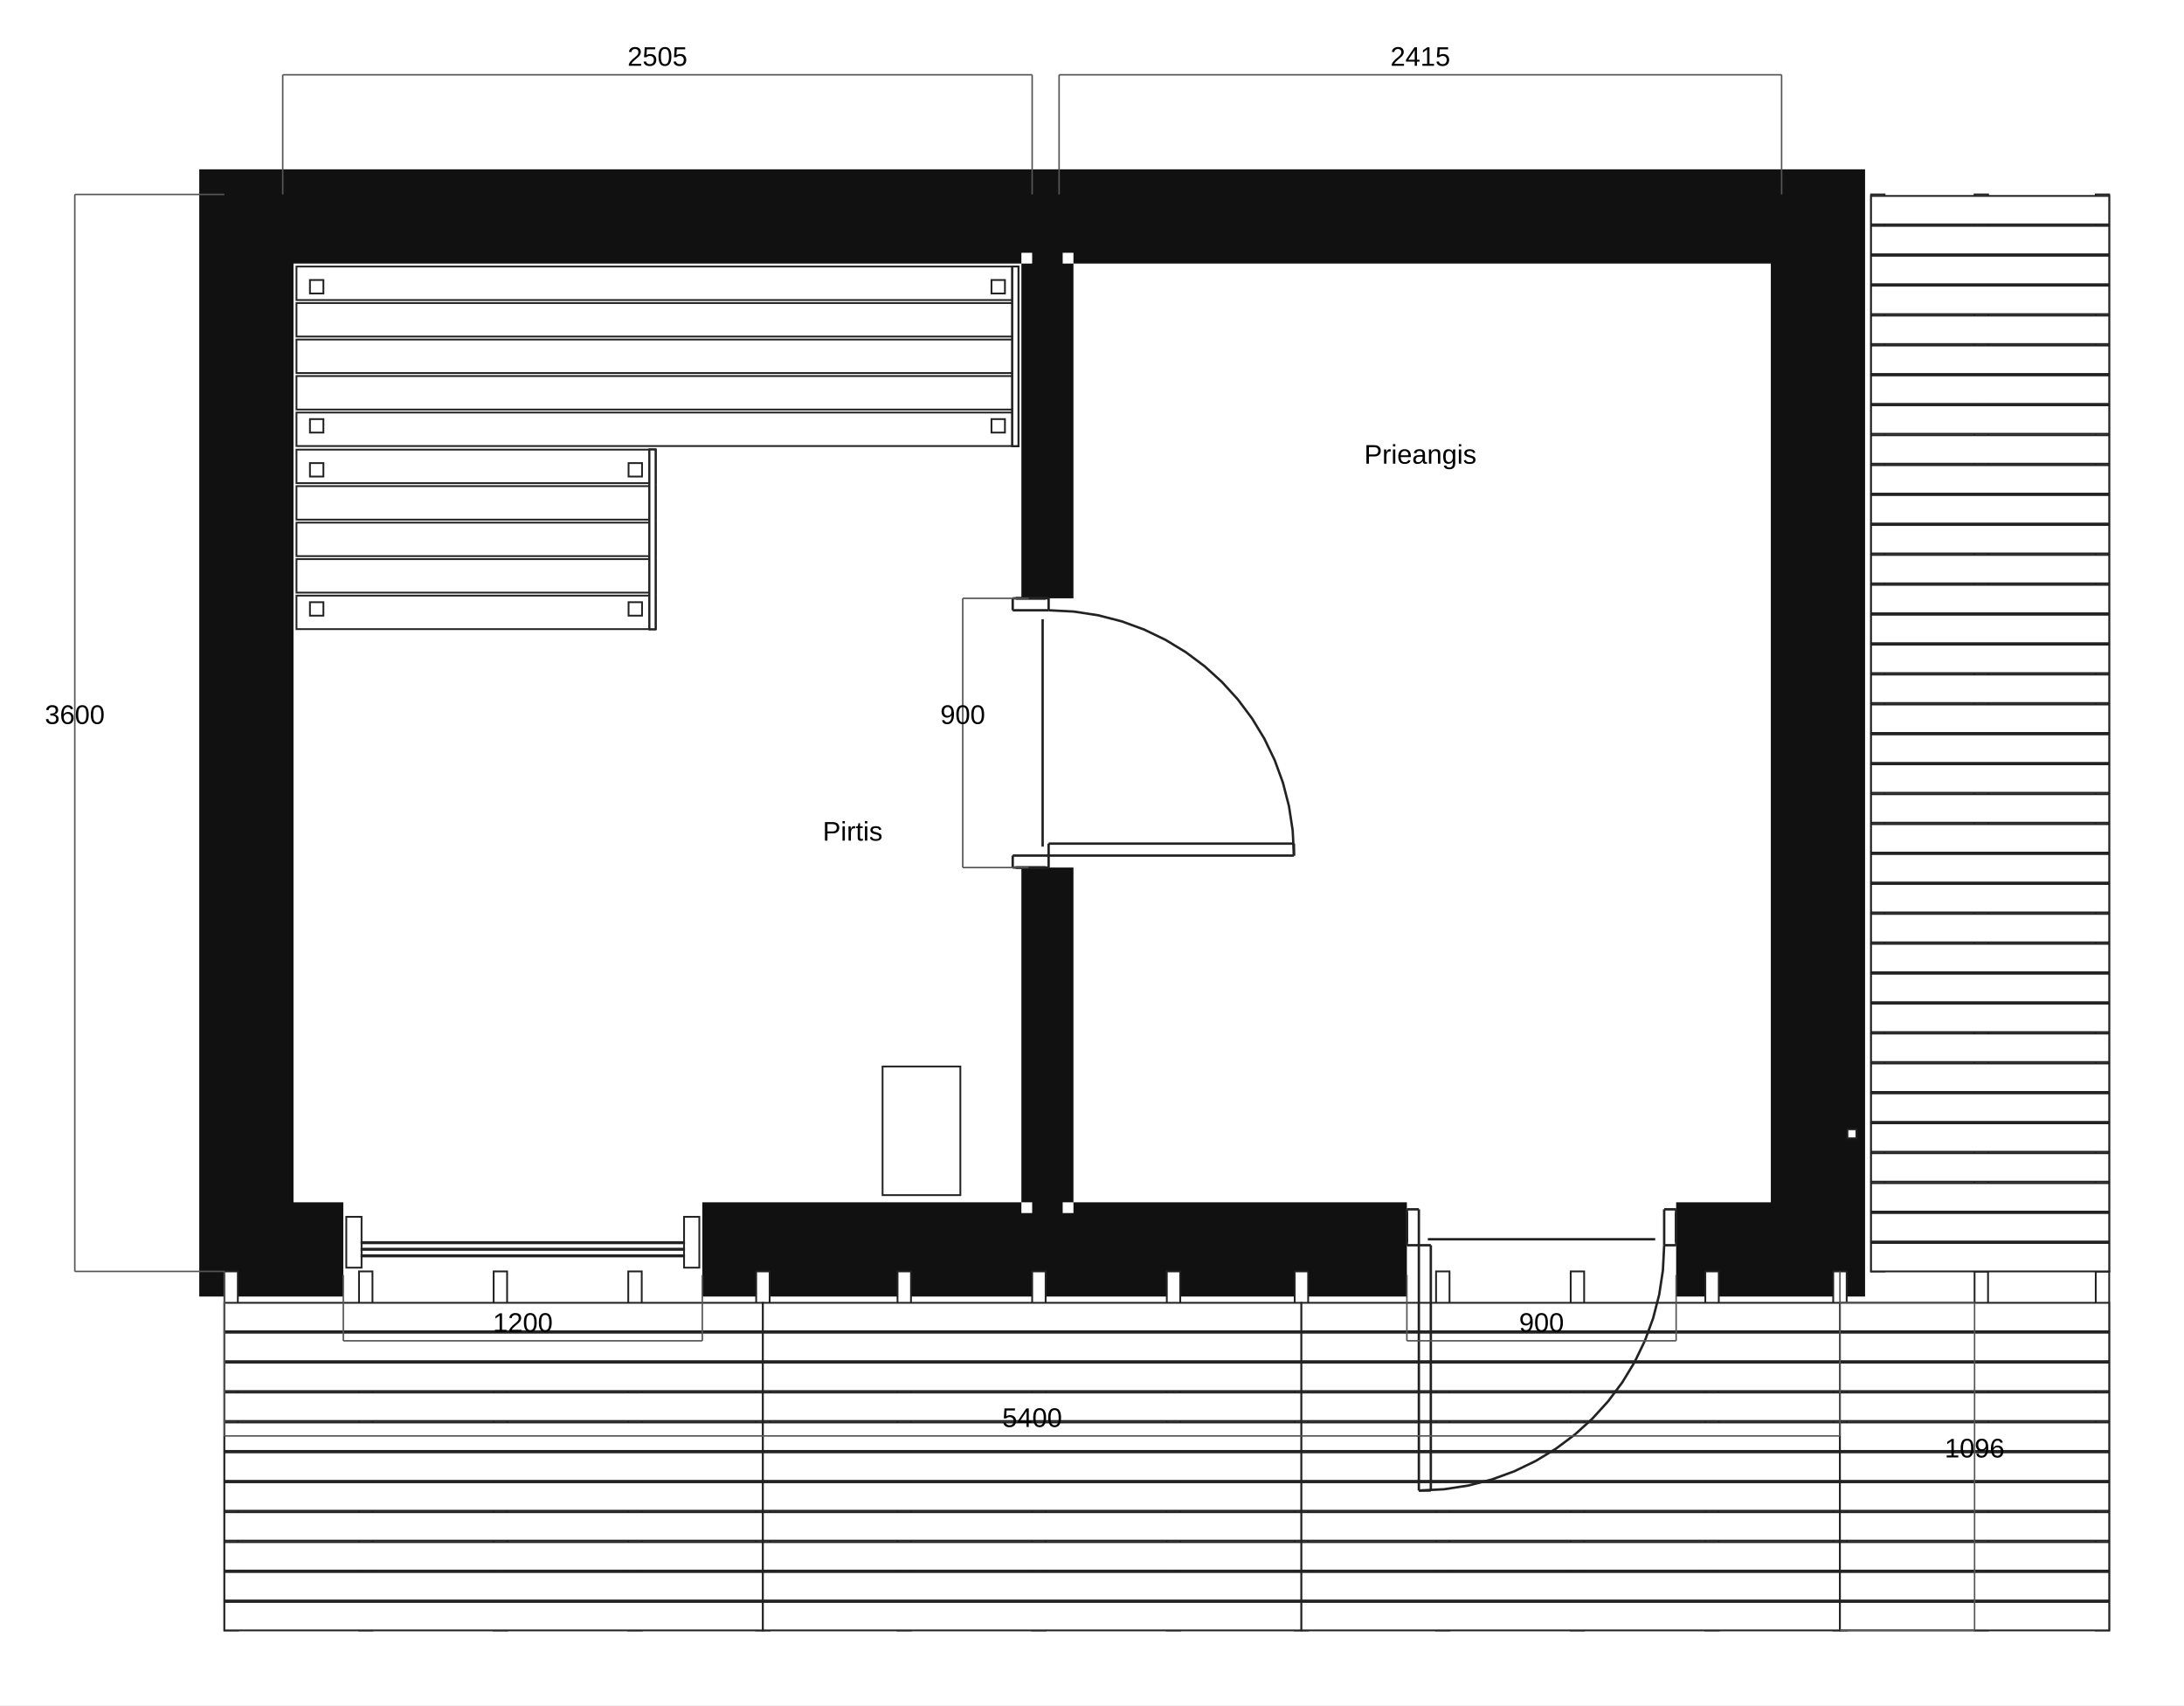
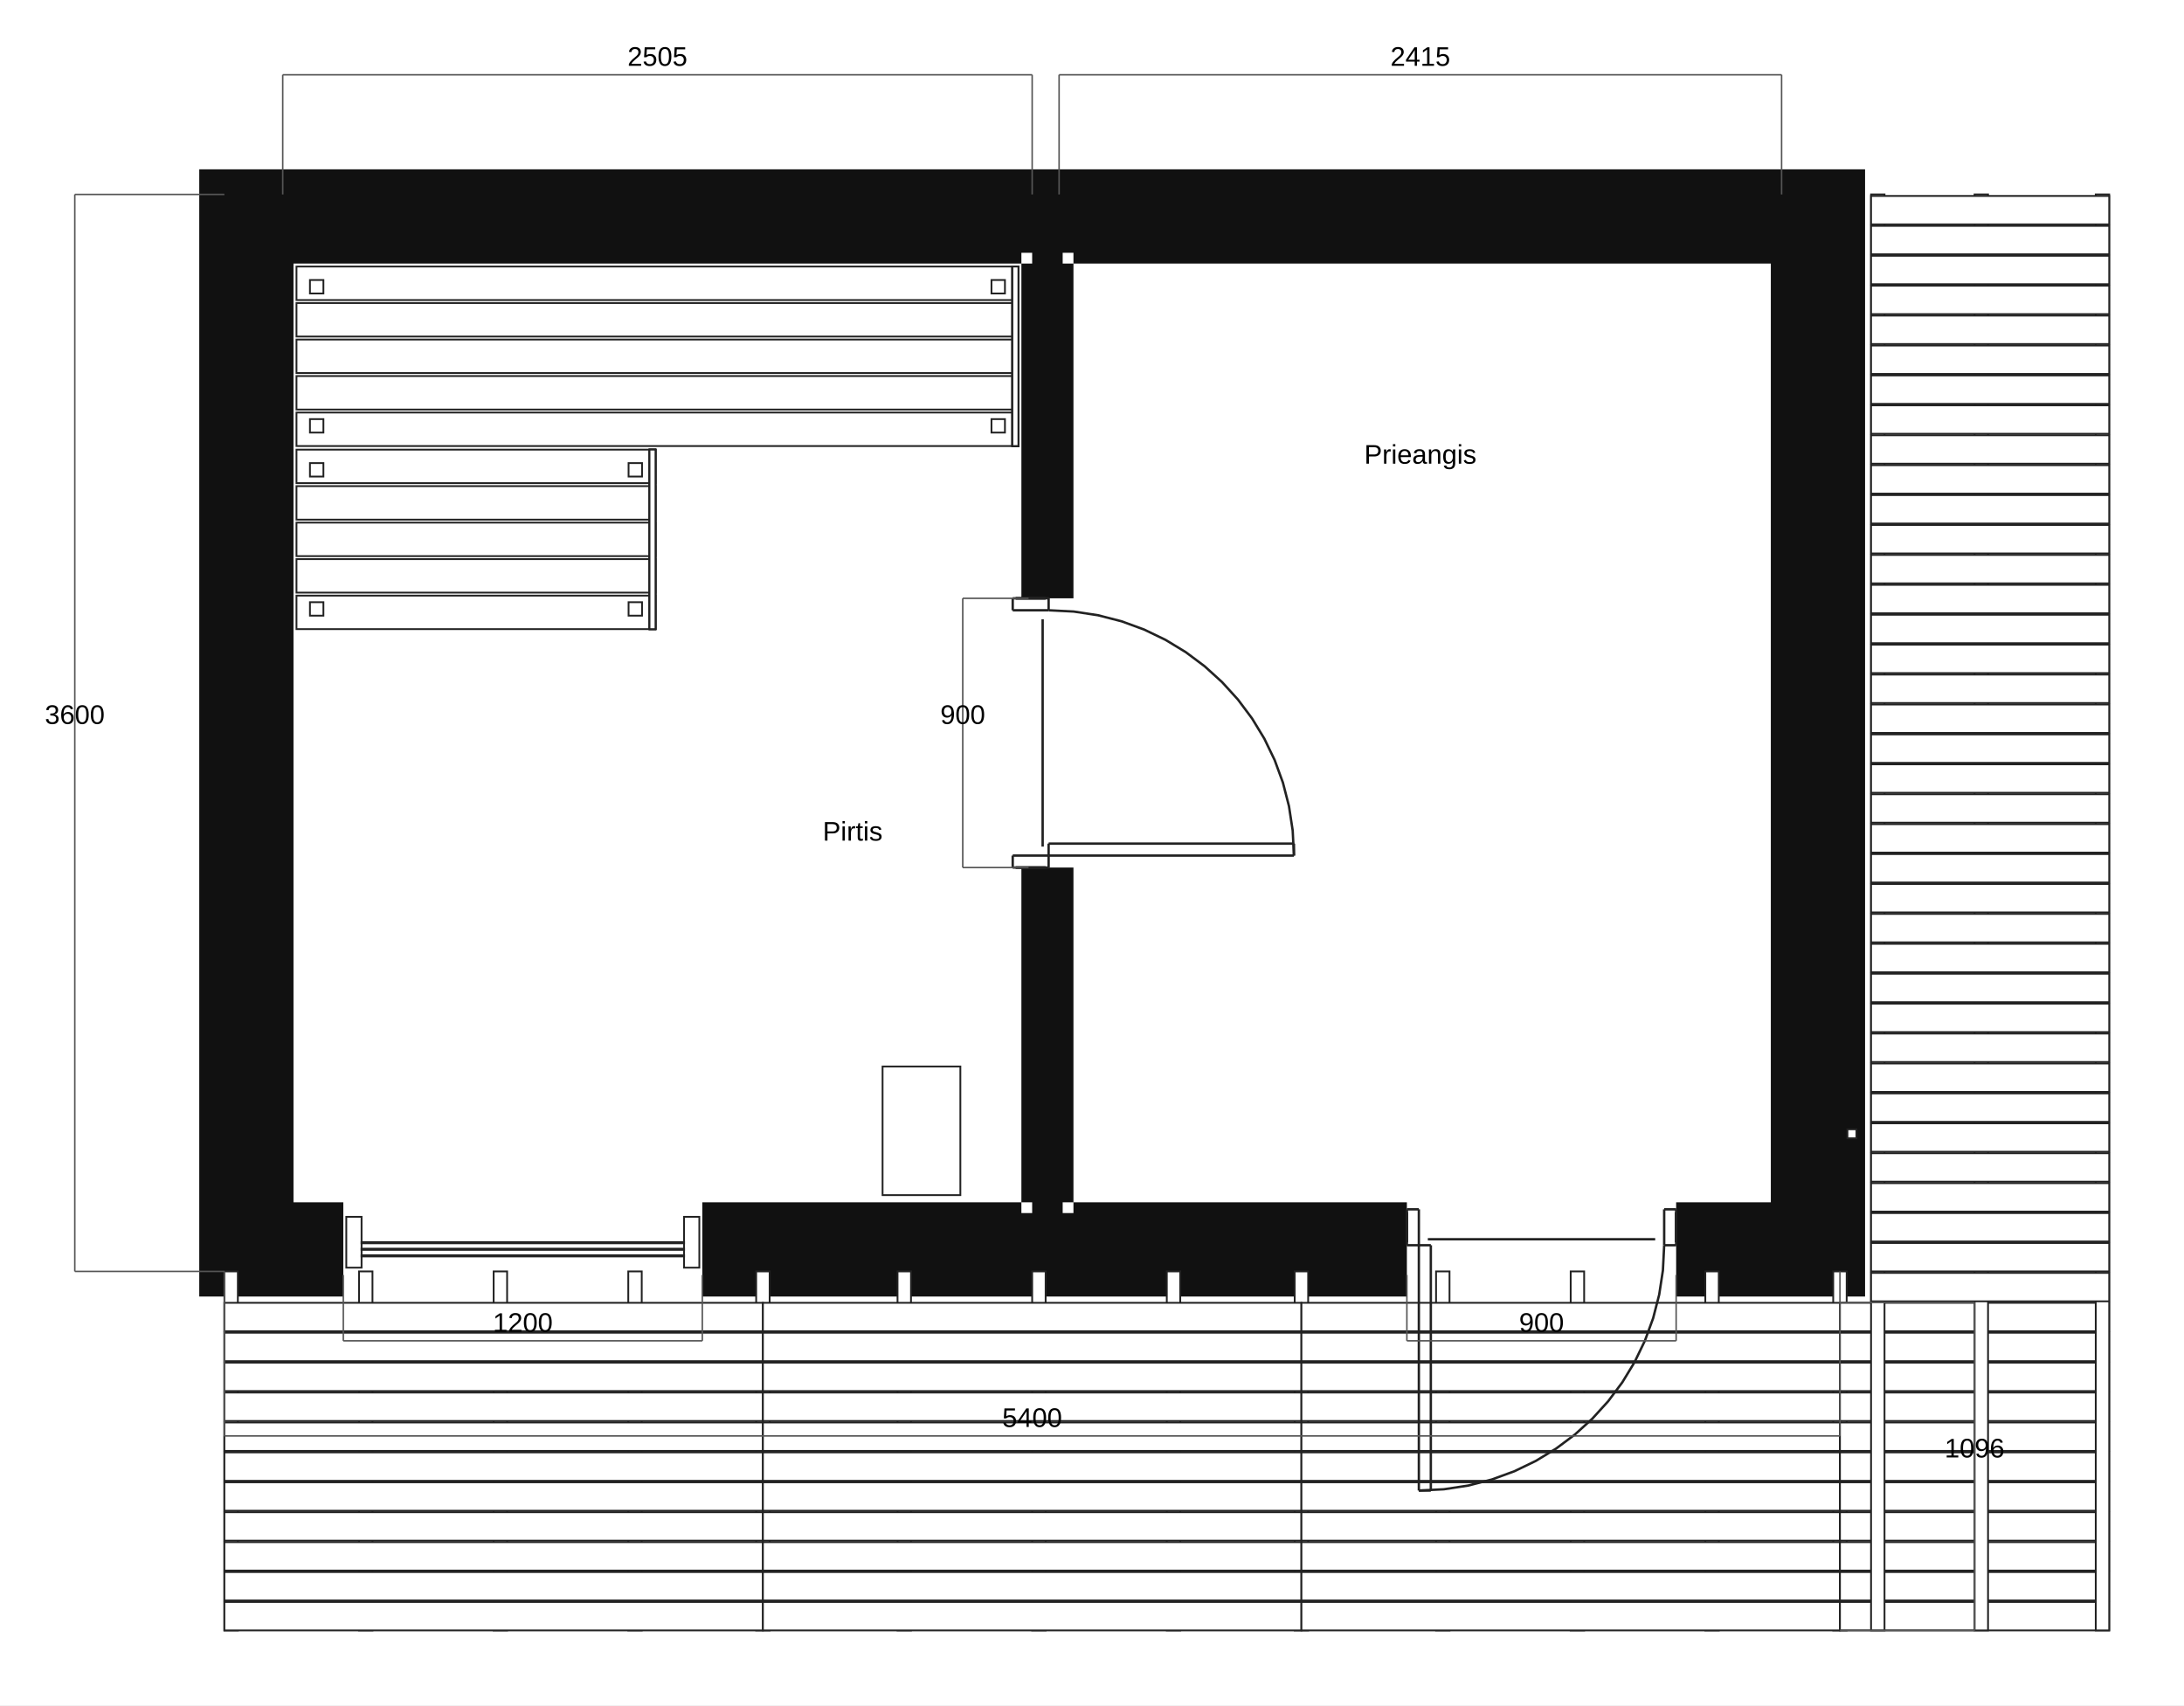
<svg xmlns="http://www.w3.org/2000/svg" viewBox="-750 -4250 7300 5700">
  <rect x="-750" y="-4250" width="7300" height="5700" fill="white" />
  <path d="M-84,84 L397.5,84 L397.5,-231 L231,-231 L231,-3369 L2664.0,-3369 L2664.0,-2250.0 L2838,-2250.0 L2838,-3369 L2802,-3369 L2802,-3405 L2838,-3405 L2838,-3369 L5169.0,-3369 L5169.0,-231 L4852.5,-231 L4852.5,84 L5484.0,84 L5484.0,-3684 L-84,-3684 Z M1597.5,84 L3952.5,84 L3952.5,-231 L2838,-231 L2838,-195 L2802,-195 L2802,-231 L2838,-231 L2838,-1350.0 L2664.0,-1350.0 L2664.0,-231 L1597.5,-231 Z M2664.0,-195 L2664.0,-231 L2700,-231 L2700,-195 Z M2664.0,-3369 L2664.0,-3405 L2700,-3405 L2700,-3369 Z" fill="#111" fill-rule="evenodd" />
  <polygon points="0,1200 45,1200 45,0 0,0" fill="#ffffff" stroke="#222" stroke-width="6" />
  <polygon points="450,1200 495,1200 495,0 450,0" fill="#ffffff" stroke="#222" stroke-width="6" />
  <polygon points="900,1200 945,1200 945,0 900,0" fill="#ffffff" stroke="#222" stroke-width="6" />
  <polygon points="1350,1200 1395,1200 1395,0 1350,0" fill="#ffffff" stroke="#222" stroke-width="6" />
  <polygon points="1777.5,1200 1822.5,1200 1822.5,0 1777.5,0" fill="#ffffff" stroke="#222" stroke-width="6" />
  <polygon points="2250,1200 2295,1200 2295,0 2250,0" fill="#ffffff" stroke="#222" stroke-width="6" />
  <polygon points="2700,1200 2745,1200 2745,0 2700,0" fill="#ffffff" stroke="#222" stroke-width="6" />
  <polygon points="3150,1200 3195,1200 3195,0 3150,0" fill="#ffffff" stroke="#222" stroke-width="6" />
  <polygon points="3577.5,1200 3622.5,1200 3622.5,0 3577.5,0" fill="#ffffff" stroke="#222" stroke-width="6" />
  <polygon points="4050,1200 4095,1200 4095,0 4050,0" fill="#ffffff" stroke="#222" stroke-width="6" />
  <polygon points="4500,1200 4545,1200 4545,0 4500,0" fill="#ffffff" stroke="#222" stroke-width="6" />
  <polygon points="4950,1200 4995,1200 4995,0 4950,0" fill="#ffffff" stroke="#222" stroke-width="6" />
  <polygon points="5377.5,1200 5422.5,1200 5422.5,0 5377.5,0" fill="#ffffff" stroke="#222" stroke-width="6" />
-   <polygon points="5850,1200 5895,1200 5895,0 5850,0" fill="#ffffff" stroke="#222" stroke-width="6" />
-   <polygon points="6255,1200 6300,1200 6300,0 6255,0" fill="#ffffff" stroke="#222" stroke-width="6" />
  <polygon points="0,1200 1800,1200 1800,1105 0,1105" fill="#ffffff" stroke="#222" stroke-width="6" />
  <polygon points="1800,1200 3600,1200 3600,1105 1800,1105" fill="#ffffff" stroke="#222" stroke-width="6" />
  <polygon points="3600,1200 5400,1200 5400,1105 3600,1105" fill="#ffffff" stroke="#222" stroke-width="6" />
  <polygon points="5400,1200 6300,1200 6300,1105 5400,1105" fill="#ffffff" stroke="#222" stroke-width="6" />
  <polygon points="0,1100 1800,1100 1800,1005 0,1005" fill="#ffffff" stroke="#222" stroke-width="6" />
  <polygon points="1800,1100 3600,1100 3600,1005 1800,1005" fill="#ffffff" stroke="#222" stroke-width="6" />
  <polygon points="3600,1100 5400,1100 5400,1005 3600,1005" fill="#ffffff" stroke="#222" stroke-width="6" />
  <polygon points="5400,1100 6300,1100 6300,1005 5400,1005" fill="#ffffff" stroke="#222" stroke-width="6" />
  <polygon points="0,1000 1800,1000 1800,905 0,905" fill="#ffffff" stroke="#222" stroke-width="6" />
  <polygon points="1800,1000 3600,1000 3600,905 1800,905" fill="#ffffff" stroke="#222" stroke-width="6" />
  <polygon points="3600,1000 5400,1000 5400,905 3600,905" fill="#ffffff" stroke="#222" stroke-width="6" />
  <polygon points="5400,1000 6300,1000 6300,905 5400,905" fill="#ffffff" stroke="#222" stroke-width="6" />
  <polygon points="0,900 1800,900 1800,805 0,805" fill="#ffffff" stroke="#222" stroke-width="6" />
  <polygon points="1800,900 3600,900 3600,805 1800,805" fill="#ffffff" stroke="#222" stroke-width="6" />
  <polygon points="3600,900 5400,900 5400,805 3600,805" fill="#ffffff" stroke="#222" stroke-width="6" />
  <polygon points="5400,900 6300,900 6300,805 5400,805" fill="#ffffff" stroke="#222" stroke-width="6" />
  <polygon points="0,800 1800,800 1800,705 0,705" fill="#ffffff" stroke="#222" stroke-width="6" />
  <polygon points="1800,800 3600,800 3600,705 1800,705" fill="#ffffff" stroke="#222" stroke-width="6" />
  <polygon points="3600,800 5400,800 5400,705 3600,705" fill="#ffffff" stroke="#222" stroke-width="6" />
  <polygon points="5400,800 6300,800 6300,705 5400,705" fill="#ffffff" stroke="#222" stroke-width="6" />
  <polygon points="0,700 1800,700 1800,605 0,605" fill="#ffffff" stroke="#222" stroke-width="6" />
  <polygon points="1800,700 3600,700 3600,605 1800,605" fill="#ffffff" stroke="#222" stroke-width="6" />
  <polygon points="3600,700 5400,700 5400,605 3600,605" fill="#ffffff" stroke="#222" stroke-width="6" />
  <polygon points="5400,700 6300,700 6300,605 5400,605" fill="#ffffff" stroke="#222" stroke-width="6" />
  <polygon points="0,600 1800,600 1800,505 0,505" fill="#ffffff" stroke="#222" stroke-width="6" />
  <polygon points="1800,600 3600,600 3600,505 1800,505" fill="#ffffff" stroke="#222" stroke-width="6" />
  <polygon points="3600,600 5400,600 5400,505 3600,505" fill="#ffffff" stroke="#222" stroke-width="6" />
  <polygon points="5400,600 6300,600 6300,505 5400,505" fill="#ffffff" stroke="#222" stroke-width="6" />
  <polygon points="0,500 1800,500 1800,405 0,405" fill="#ffffff" stroke="#222" stroke-width="6" />
  <polygon points="1800,500 3600,500 3600,405 1800,405" fill="#ffffff" stroke="#222" stroke-width="6" />
  <polygon points="3600,500 5400,500 5400,405 3600,405" fill="#ffffff" stroke="#222" stroke-width="6" />
  <polygon points="5400,500 6300,500 6300,405 5400,405" fill="#ffffff" stroke="#222" stroke-width="6" />
  <polygon points="0,400 1800,400 1800,305 0,305" fill="#ffffff" stroke="#222" stroke-width="6" />
  <polygon points="1800,400 3600,400 3600,305 1800,305" fill="#ffffff" stroke="#222" stroke-width="6" />
  <polygon points="3600,400 5400,400 5400,305 3600,305" fill="#ffffff" stroke="#222" stroke-width="6" />
  <polygon points="5400,400 6300,400 6300,305 5400,305" fill="#ffffff" stroke="#222" stroke-width="6" />
  <polygon points="0,300 1800,300 1800,205 0,205" fill="#ffffff" stroke="#222" stroke-width="6" />
  <polygon points="1800,300 3600,300 3600,205 1800,205" fill="#ffffff" stroke="#222" stroke-width="6" />
  <polygon points="3600,300 5400,300 5400,205 3600,205" fill="#ffffff" stroke="#222" stroke-width="6" />
  <polygon points="5400,300 6300,300 6300,205 5400,205" fill="#ffffff" stroke="#222" stroke-width="6" />
  <polygon points="0,200 1800,200 1800,105 0,105" fill="#ffffff" stroke="#222" stroke-width="6" />
  <polygon points="1800,200 3600,200 3600,105 1800,105" fill="#ffffff" stroke="#222" stroke-width="6" />
  <polygon points="3600,200 5400,200 5400,105 3600,105" fill="#ffffff" stroke="#222" stroke-width="6" />
  <polygon points="5400,200 6300,200 6300,105 5400,105" fill="#ffffff" stroke="#222" stroke-width="6" />
-   <polygon points="5504,0 5549,0 5549,-3600 5504,-3600" fill="#ffffff" stroke="#222" stroke-width="6" />
-   <polygon points="5850,0 5895,0 5895,-3600 5850,-3600" fill="#ffffff" stroke="#222" stroke-width="6" />
-   <polygon points="6255,0 6300,0 6300,-3600 6255,-3600" fill="#ffffff" stroke="#222" stroke-width="6" />
+   <polygon points="5504,1200 5549,1200 5549,-3600 5504,-3600" fill="#ffffff" stroke="#222" stroke-width="6" />
+   <polygon points="5850,1200 5895,1200 5895,-3600 5850,-3600" fill="#ffffff" stroke="#222" stroke-width="6" />
+   <polygon points="6255,1200 6300,1200 6300,-3600 6255,-3600" fill="#ffffff" stroke="#222" stroke-width="6" />
+   <polygon points="5504,100 6300,100 6300,5 5504,5" fill="#ffffff" stroke="#222" stroke-width="6" />
  <polygon points="5504,0 6300,0 6300,-95 5504,-95" fill="#ffffff" stroke="#222" stroke-width="6" />
  <polygon points="5504,-100 6300,-100 6300,-195 5504,-195" fill="#ffffff" stroke="#222" stroke-width="6" />
  <polygon points="5504,-200 6300,-200 6300,-295 5504,-295" fill="#ffffff" stroke="#222" stroke-width="6" />
  <polygon points="5504,-300 6300,-300 6300,-395 5504,-395" fill="#ffffff" stroke="#222" stroke-width="6" />
  <polygon points="5504,-400 6300,-400 6300,-495 5504,-495" fill="#ffffff" stroke="#222" stroke-width="6" />
  <polygon points="5504,-500 6300,-500 6300,-595 5504,-595" fill="#ffffff" stroke="#222" stroke-width="6" />
  <polygon points="5504,-600 6300,-600 6300,-695 5504,-695" fill="#ffffff" stroke="#222" stroke-width="6" />
  <polygon points="5504,-700 6300,-700 6300,-795 5504,-795" fill="#ffffff" stroke="#222" stroke-width="6" />
  <polygon points="5504,-800 6300,-800 6300,-895 5504,-895" fill="#ffffff" stroke="#222" stroke-width="6" />
  <polygon points="5504,-900 6300,-900 6300,-995 5504,-995" fill="#ffffff" stroke="#222" stroke-width="6" />
  <polygon points="5504,-1000 6300,-1000 6300,-1095 5504,-1095" fill="#ffffff" stroke="#222" stroke-width="6" />
  <polygon points="5504,-1100 6300,-1100 6300,-1195 5504,-1195" fill="#ffffff" stroke="#222" stroke-width="6" />
  <polygon points="5504,-1200 6300,-1200 6300,-1295 5504,-1295" fill="#ffffff" stroke="#222" stroke-width="6" />
  <polygon points="5504,-1300 6300,-1300 6300,-1395 5504,-1395" fill="#ffffff" stroke="#222" stroke-width="6" />
  <polygon points="5504,-1400 6300,-1400 6300,-1495 5504,-1495" fill="#ffffff" stroke="#222" stroke-width="6" />
  <polygon points="5504,-1500 6300,-1500 6300,-1595 5504,-1595" fill="#ffffff" stroke="#222" stroke-width="6" />
  <polygon points="5504,-1600 6300,-1600 6300,-1695 5504,-1695" fill="#ffffff" stroke="#222" stroke-width="6" />
  <polygon points="5504,-1700 6300,-1700 6300,-1795 5504,-1795" fill="#ffffff" stroke="#222" stroke-width="6" />
  <polygon points="5504,-1800 6300,-1800 6300,-1895 5504,-1895" fill="#ffffff" stroke="#222" stroke-width="6" />
  <polygon points="5504,-1900 6300,-1900 6300,-1995 5504,-1995" fill="#ffffff" stroke="#222" stroke-width="6" />
  <polygon points="5504,-2000 6300,-2000 6300,-2095 5504,-2095" fill="#ffffff" stroke="#222" stroke-width="6" />
  <polygon points="5504,-2100 6300,-2100 6300,-2195 5504,-2195" fill="#ffffff" stroke="#222" stroke-width="6" />
  <polygon points="5504,-2200 6300,-2200 6300,-2295 5504,-2295" fill="#ffffff" stroke="#222" stroke-width="6" />
  <polygon points="5504,-2300 6300,-2300 6300,-2395 5504,-2395" fill="#ffffff" stroke="#222" stroke-width="6" />
  <polygon points="5504,-2400 6300,-2400 6300,-2495 5504,-2495" fill="#ffffff" stroke="#222" stroke-width="6" />
  <polygon points="5504,-2500 6300,-2500 6300,-2595 5504,-2595" fill="#ffffff" stroke="#222" stroke-width="6" />
  <polygon points="5504,-2600 6300,-2600 6300,-2695 5504,-2695" fill="#ffffff" stroke="#222" stroke-width="6" />
  <polygon points="5504,-2700 6300,-2700 6300,-2795 5504,-2795" fill="#ffffff" stroke="#222" stroke-width="6" />
  <polygon points="5504,-2800 6300,-2800 6300,-2895 5504,-2895" fill="#ffffff" stroke="#222" stroke-width="6" />
  <polygon points="5504,-2900 6300,-2900 6300,-2995 5504,-2995" fill="#ffffff" stroke="#222" stroke-width="6" />
  <polygon points="5504,-3000 6300,-3000 6300,-3095 5504,-3095" fill="#ffffff" stroke="#222" stroke-width="6" />
  <polygon points="5504,-3100 6300,-3100 6300,-3195 5504,-3195" fill="#ffffff" stroke="#222" stroke-width="6" />
  <polygon points="5504,-3200 6300,-3200 6300,-3295 5504,-3295" fill="#ffffff" stroke="#222" stroke-width="6" />
  <polygon points="5504,-3300 6300,-3300 6300,-3395 5504,-3395" fill="#ffffff" stroke="#222" stroke-width="6" />
  <polygon points="5504,-3400 6300,-3400 6300,-3495 5504,-3495" fill="#ffffff" stroke="#222" stroke-width="6" />
  <polygon points="5504,-3500 6300,-3500 6300,-3595 5504,-3595" fill="#ffffff" stroke="#222" stroke-width="6" />
  <polygon points="241,-2759 2654,-2759 2654,-2871 241,-2871" fill="#ffffff" stroke="#222" stroke-width="6" />
  <polygon points="241,-2881 2654,-2881 2654,-2993 241,-2993" fill="#ffffff" stroke="#222" stroke-width="6" />
  <polygon points="241,-3003 2654,-3003 2654,-3115 241,-3115" fill="#ffffff" stroke="#222" stroke-width="6" />
  <polygon points="241,-3125 2654,-3125 2654,-3237 241,-3237" fill="#ffffff" stroke="#222" stroke-width="6" />
  <polygon points="241,-3247 2654,-3247 2654,-3359 241,-3359" fill="#ffffff" stroke="#222" stroke-width="6" />
  <polygon points="286,-2804 331,-2804 331,-2849 286,-2849" fill="#ffffff" stroke="#222" stroke-width="6" />
  <polygon points="2564,-2804 2609,-2804 2609,-2849 2564,-2849" fill="#ffffff" stroke="#222" stroke-width="6" />
  <polygon points="286,-3269 331,-3269 331,-3314 286,-3314" fill="#ffffff" stroke="#222" stroke-width="6" />
  <polygon points="2564,-3269 2609,-3269 2609,-3314 2564,-3314" fill="#ffffff" stroke="#222" stroke-width="6" />
  <polygon points="2634,-2759 2654,-2759 2654,-3359 2634,-3359" fill="#ffffff" stroke="#222" stroke-width="6" />
  <polygon points="2634,-2759 2654,-2759 2654,-3359 2634,-3359" fill="#ffffff" stroke="#222" stroke-width="6" />
  <polygon points="2634,-2759 2654,-2759 2654,-3359 2634,-3359" fill="#ffffff" stroke="#222" stroke-width="6" />
  <polygon points="2634,-2759 2654,-2759 2654,-3359 2634,-3359" fill="#ffffff" stroke="#222" stroke-width="6" />
  <polygon points="2634,-2759 2654,-2759 2654,-3359 2634,-3359" fill="#ffffff" stroke="#222" stroke-width="6" />
  <polygon points="2634,-2759 2654,-2759 2654,-3359 2634,-3359" fill="#ffffff" stroke="#222" stroke-width="6" />
  <polygon points="2634,-2759 2654,-2759 2654,-3359 2634,-3359" fill="#ffffff" stroke="#222" stroke-width="6" />
  <polygon points="2634,-2759 2654,-2759 2654,-3359 2634,-3359" fill="#ffffff" stroke="#222" stroke-width="6" />
  <polygon points="241,-2147 1441,-2147 1441,-2259 241,-2259" fill="#ffffff" stroke="#222" stroke-width="6" />
  <polygon points="241,-2269 1441,-2269 1441,-2381 241,-2381" fill="#ffffff" stroke="#222" stroke-width="6" />
  <polygon points="241,-2391 1441,-2391 1441,-2503 241,-2503" fill="#ffffff" stroke="#222" stroke-width="6" />
  <polygon points="241,-2513 1441,-2513 1441,-2625 241,-2625" fill="#ffffff" stroke="#222" stroke-width="6" />
  <polygon points="241,-2635 1441,-2635 1441,-2747 241,-2747" fill="#ffffff" stroke="#222" stroke-width="6" />
  <polygon points="286,-2192 331,-2192 331,-2237 286,-2237" fill="#ffffff" stroke="#222" stroke-width="6" />
  <polygon points="1351,-2192 1396,-2192 1396,-2237 1351,-2237" fill="#ffffff" stroke="#222" stroke-width="6" />
  <polygon points="286,-2657 331,-2657 331,-2702 286,-2702" fill="#ffffff" stroke="#222" stroke-width="6" />
  <polygon points="1351,-2657 1396,-2657 1396,-2702 1351,-2702" fill="#ffffff" stroke="#222" stroke-width="6" />
  <polygon points="1421,-2147 1441,-2147 1441,-2747 1421,-2747" fill="#ffffff" stroke="#222" stroke-width="6" />
  <polygon points="1421,-2147 1441,-2147 1441,-2747 1421,-2747" fill="#ffffff" stroke="#222" stroke-width="6" />
  <polygon points="1421,-2147 1441,-2147 1441,-2747 1421,-2747" fill="#ffffff" stroke="#222" stroke-width="6" />
  <polygon points="1421,-2147 1441,-2147 1441,-2747 1421,-2747" fill="#ffffff" stroke="#222" stroke-width="6" />
  <polygon points="2200,-255 2460,-255 2460,-685 2200,-685" fill="#ffffff" stroke="#222" stroke-width="6" />
  <polygon points="407.5,-12.5 458.5,-12.5 458.5,-182.5 407.5,-182.5" fill="#ffffff" stroke="#222" stroke-width="6" />
  <polygon points="1536.5,-12.5 1587.5,-12.5 1587.5,-182.5 1536.5,-182.5" fill="#ffffff" stroke="#222" stroke-width="6" />
  <polygon points="458.5,-50.0 1536.5,-50.0 1536.5,-54.0 458.5,-54.0" fill="#ffffff" stroke="#222" stroke-width="6" />
  <polygon points="458.5,-72.0 1536.5,-72.0 1536.5,-76.0 458.5,-76.0" fill="#ffffff" stroke="#222" stroke-width="6" />
  <polygon points="458.5,-94.0 1536.5,-94.0 1536.5,-98.0 458.5,-98.0" fill="#ffffff" stroke="#222" stroke-width="6" />
  <polygon points="5425.0,-445.0 5455.0,-445.0 5455.0,-475.0 5425.0,-475.0" fill="#ffffff" stroke="#222" stroke-width="6" />
  <polyline points="4782.5,-107.5 4022.5,-107.5" fill="none" stroke="#222" stroke-width="8" />
  <polyline points="3992.5,732.5 4076.34,728.266 4157.759,715.841 4236.343,695.634 4311.681,668.06 4383.361,633.53 4450.97,592.457 4514.096,545.252 4572.328,492.328 4625.252,434.096 4672.457,370.97 4713.53,303.361 4748.06,231.681 4775.634,156.343 4795.841,77.759 4808.266,-3.66 4812.5,-87.5" fill="none" stroke="#222" stroke-width="8" />
  <polyline points="4852.5,-207.5 4812.5,-207.5" fill="none" stroke="#222" stroke-width="8" />
  <polyline points="4812.5,-207.5 4812.5,-87.5" fill="none" stroke="#222" stroke-width="8" />
  <polyline points="4812.5,-87.5 4852.5,-87.5" fill="none" stroke="#222" stroke-width="8" />
  <polyline points="4852.5,-87.5 4852.5,-207.5" fill="none" stroke="#222" stroke-width="8" />
  <polyline points="3952.5,-87.5 3992.5,-87.5" fill="none" stroke="#222" stroke-width="8" />
  <polyline points="3992.5,-87.5 3992.5,-207.5" fill="none" stroke="#222" stroke-width="8" />
  <polyline points="3992.5,-207.5 3952.5,-207.5" fill="none" stroke="#222" stroke-width="8" />
  <polyline points="3952.5,-207.5 3952.5,-87.5" fill="none" stroke="#222" stroke-width="8" />
  <polyline points="3992.5,732.5 3992.5,-87.5" fill="none" stroke="#222" stroke-width="8" />
  <polyline points="3992.5,-87.5 4032.5,-87.5" fill="none" stroke="#222" stroke-width="8" />
  <polyline points="4032.5,-87.5 4032.5,732.5" fill="none" stroke="#222" stroke-width="8" />
  <polyline points="4032.5,732.5 3992.5,732.5" fill="none" stroke="#222" stroke-width="8" />
  <polyline points="4852.5,-97.5 4852.5,-197.5" fill="none" stroke="#222" stroke-width="8" />
  <polyline points="4852.5,-97.5 4852.5,-197.5" fill="none" stroke="#222" stroke-width="8" />
  <polyline points="3952.5,-97.5 3952.5,-197.5" fill="none" stroke="#222" stroke-width="8" />
  <polyline points="3952.5,-97.5 3952.5,-197.5" fill="none" stroke="#222" stroke-width="8" />
  <polyline points="2735.0,-2180.0 2735.0,-1420.0" fill="none" stroke="#222" stroke-width="8" />
  <polyline points="3575.0,-1390.0 3570.766,-1473.84 3558.341,-1555.259 3538.134,-1633.843 3510.56,-1709.181 3476.03,-1780.861 3434.957,-1848.47 3387.752,-1911.596 3334.828,-1969.828 3276.596,-2022.752 3213.47,-2069.957 3145.861,-2111.03 3074.181,-2145.56 2998.843,-2173.134 2920.259,-2193.341 2838.84,-2205.766 2755.0,-2210.0" fill="none" stroke="#222" stroke-width="8" />
  <polyline points="2635.0,-2250.0 2635.0,-2210.0" fill="none" stroke="#222" stroke-width="8" />
  <polyline points="2635.0,-2210.0 2755.0,-2210.0" fill="none" stroke="#222" stroke-width="8" />
  <polyline points="2755.0,-2210.0 2755.0,-2250.0" fill="none" stroke="#222" stroke-width="8" />
  <polyline points="2755.0,-2250.0 2635.0,-2250.0" fill="none" stroke="#222" stroke-width="8" />
  <polyline points="2755.0,-1350.0 2755.0,-1390.0" fill="none" stroke="#222" stroke-width="8" />
  <polyline points="2755.0,-1390.0 2635.0,-1390.0" fill="none" stroke="#222" stroke-width="8" />
  <polyline points="2635.0,-1390.0 2635.0,-1350.0" fill="none" stroke="#222" stroke-width="8" />
  <polyline points="2635.0,-1350.0 2755.0,-1350.0" fill="none" stroke="#222" stroke-width="8" />
  <polyline points="3575.0,-1390.0 2755.0,-1390.0" fill="none" stroke="#222" stroke-width="8" />
  <polyline points="2755.0,-1390.0 2755.0,-1430.0" fill="none" stroke="#222" stroke-width="8" />
  <polyline points="2755.0,-1430.0 3575.0,-1430.0" fill="none" stroke="#222" stroke-width="8" />
  <polyline points="3575.0,-1430.0 3575.0,-1390.0" fill="none" stroke="#222" stroke-width="8" />
  <polyline points="2745.0,-2250.0 2645.0,-2250.0" fill="none" stroke="#222" stroke-width="8" />
  <polyline points="2745.0,-2250.0 2645.0,-2250.0" fill="none" stroke="#222" stroke-width="8" />
  <polyline points="2745.0,-1350.0 2645.0,-1350.0" fill="none" stroke="#222" stroke-width="8" />
  <polyline points="2745.0,-1350.0 2645.0,-1350.0" fill="none" stroke="#222" stroke-width="8" />
  <text x="2100" y="-1440.0" font-family="Arial" font-size="90" text-anchor="middle">Pirtis</text>
  <text x="3997.5" y="-2700.0" font-family="Arial" font-size="90" text-anchor="middle">Prieangis</text>
  <path d="M0,0 L0,550" stroke="#555" stroke-width="5" />
  <path d="M5400,0 L5400,550" stroke="#555" stroke-width="5" />
  <path d="M0,550 L5400,550" stroke="#555" stroke-width="5" />
  <text x="2700.0" y="520.0" font-family="Arial" font-size="90" text-anchor="middle">5400</text>
  <path d="M0,0 L-500,0" stroke="#555" stroke-width="5" />
  <path d="M0,-3600 L-500,-3600" stroke="#555" stroke-width="5" />
  <path d="M-500,0 L-500,-3600" stroke="#555" stroke-width="5" />
  <text x="-500.0" y="-1830.0" font-family="Arial" font-size="90" text-anchor="middle">3600</text>
  <path d="M195,-3600 L195,-4000" stroke="#555" stroke-width="5" />
  <path d="M2700,-3600 L2700,-4000" stroke="#555" stroke-width="5" />
  <path d="M195,-4000 L2700,-4000" stroke="#555" stroke-width="5" />
  <text x="1447.5" y="-4030.0" font-family="Arial" font-size="90" text-anchor="middle">2505</text>
  <path d="M2790,-3600 L2790,-4000" stroke="#555" stroke-width="5" />
  <path d="M5205,-3600 L5205,-4000" stroke="#555" stroke-width="5" />
  <path d="M2790,-4000 L5205,-4000" stroke="#555" stroke-width="5" />
  <text x="3997.5" y="-4030.0" font-family="Arial" font-size="90" text-anchor="middle">2415</text>
  <path d="M397.5,12 L397.5,232" stroke="#555" stroke-width="5" />
  <path d="M1597.5,12 L1597.5,232" stroke="#555" stroke-width="5" />
  <path d="M397.5,232 L1597.5,232" stroke="#555" stroke-width="5" />
  <text x="997.5" y="202.0" font-family="Arial" font-size="90" text-anchor="middle">1200</text>
  <path d="M3952.5,12 L3952.5,232" stroke="#555" stroke-width="5" />
  <path d="M4852.5,12 L4852.5,232" stroke="#555" stroke-width="5" />
  <path d="M3952.5,232 L4852.5,232" stroke="#555" stroke-width="5" />
  <text x="4402.5" y="202.0" font-family="Arial" font-size="90" text-anchor="middle">900</text>
  <path d="M2688,-1350.0 L2468,-1350.0" stroke="#555" stroke-width="5" />
  <path d="M2688,-2250.0 L2468,-2250.0" stroke="#555" stroke-width="5" />
  <path d="M2468,-1350.0 L2468,-2250.0" stroke="#555" stroke-width="5" />
  <text x="2468.0" y="-1830.0" font-family="Arial" font-size="90" text-anchor="middle">900</text>
  <path d="M5400,1200 L5850,1200" stroke="#555" stroke-width="5" />
  <path d="M5400,104 L5850,104" stroke="#555" stroke-width="5" />
  <path d="M5850,1200 L5850,104" stroke="#555" stroke-width="5" />
  <text x="5850.0" y="622.0" font-family="Arial" font-size="90" text-anchor="middle">1096</text>
</svg>
